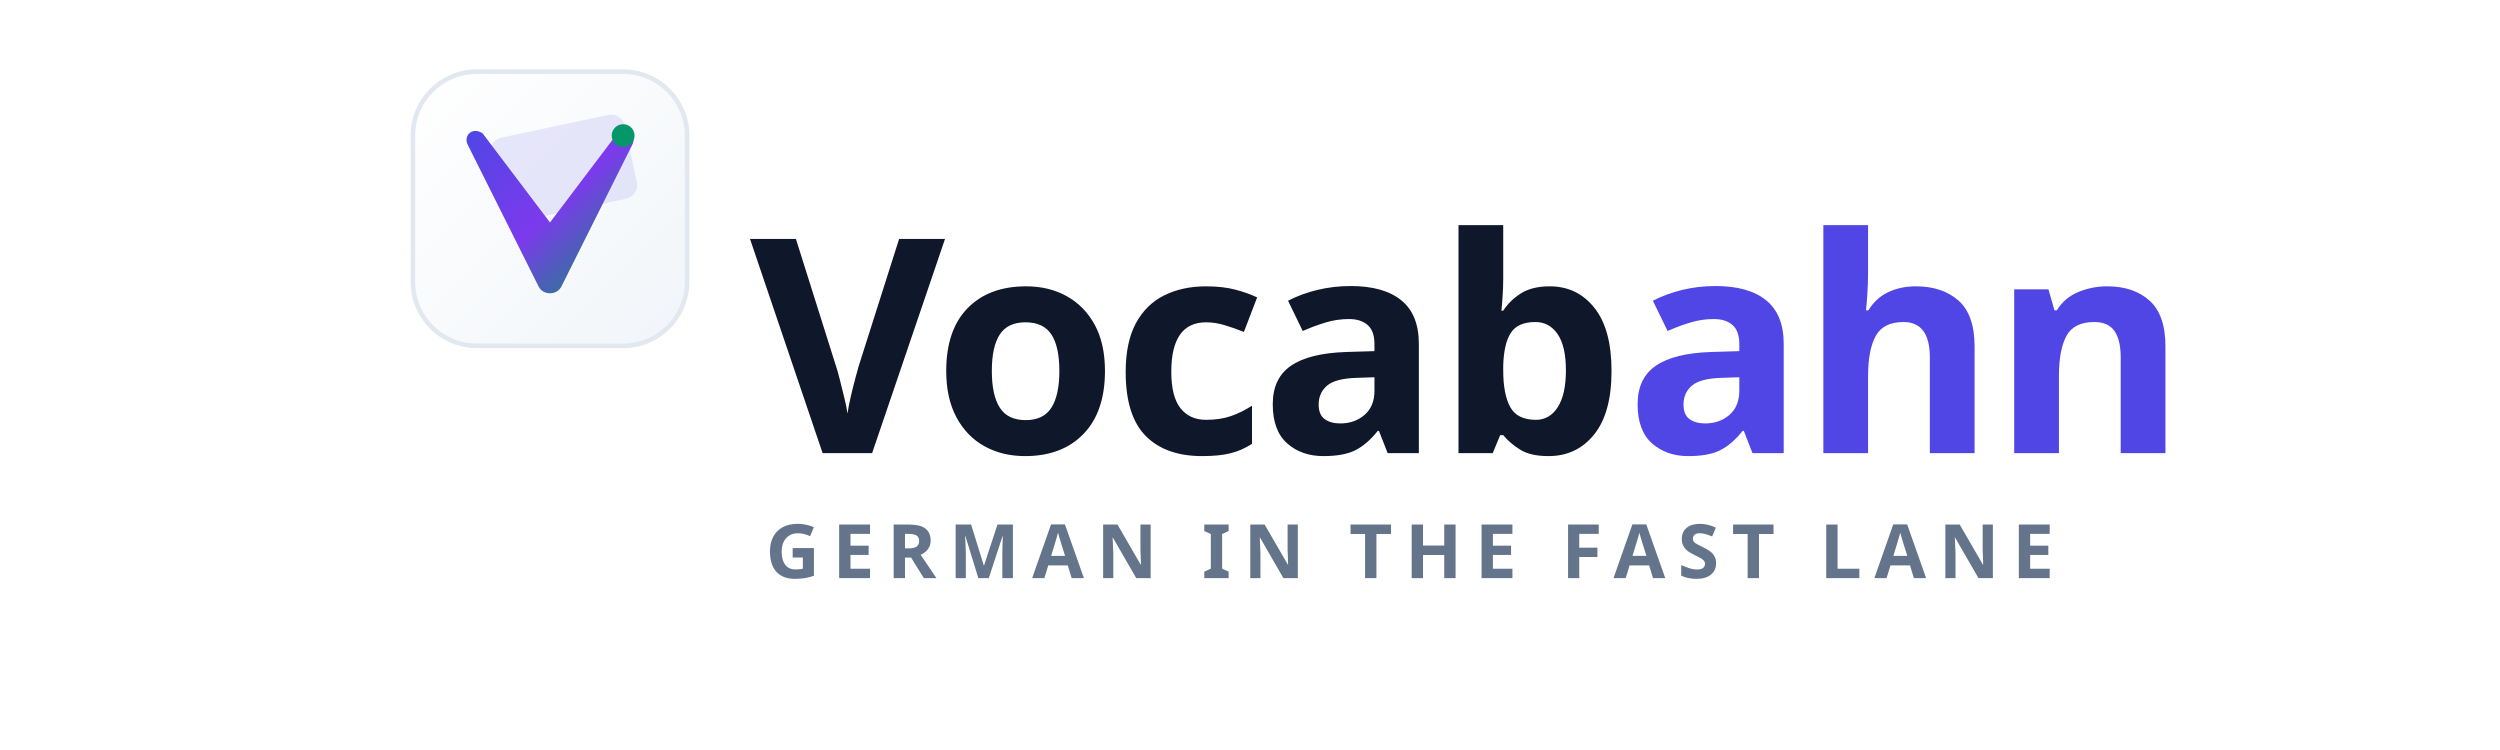
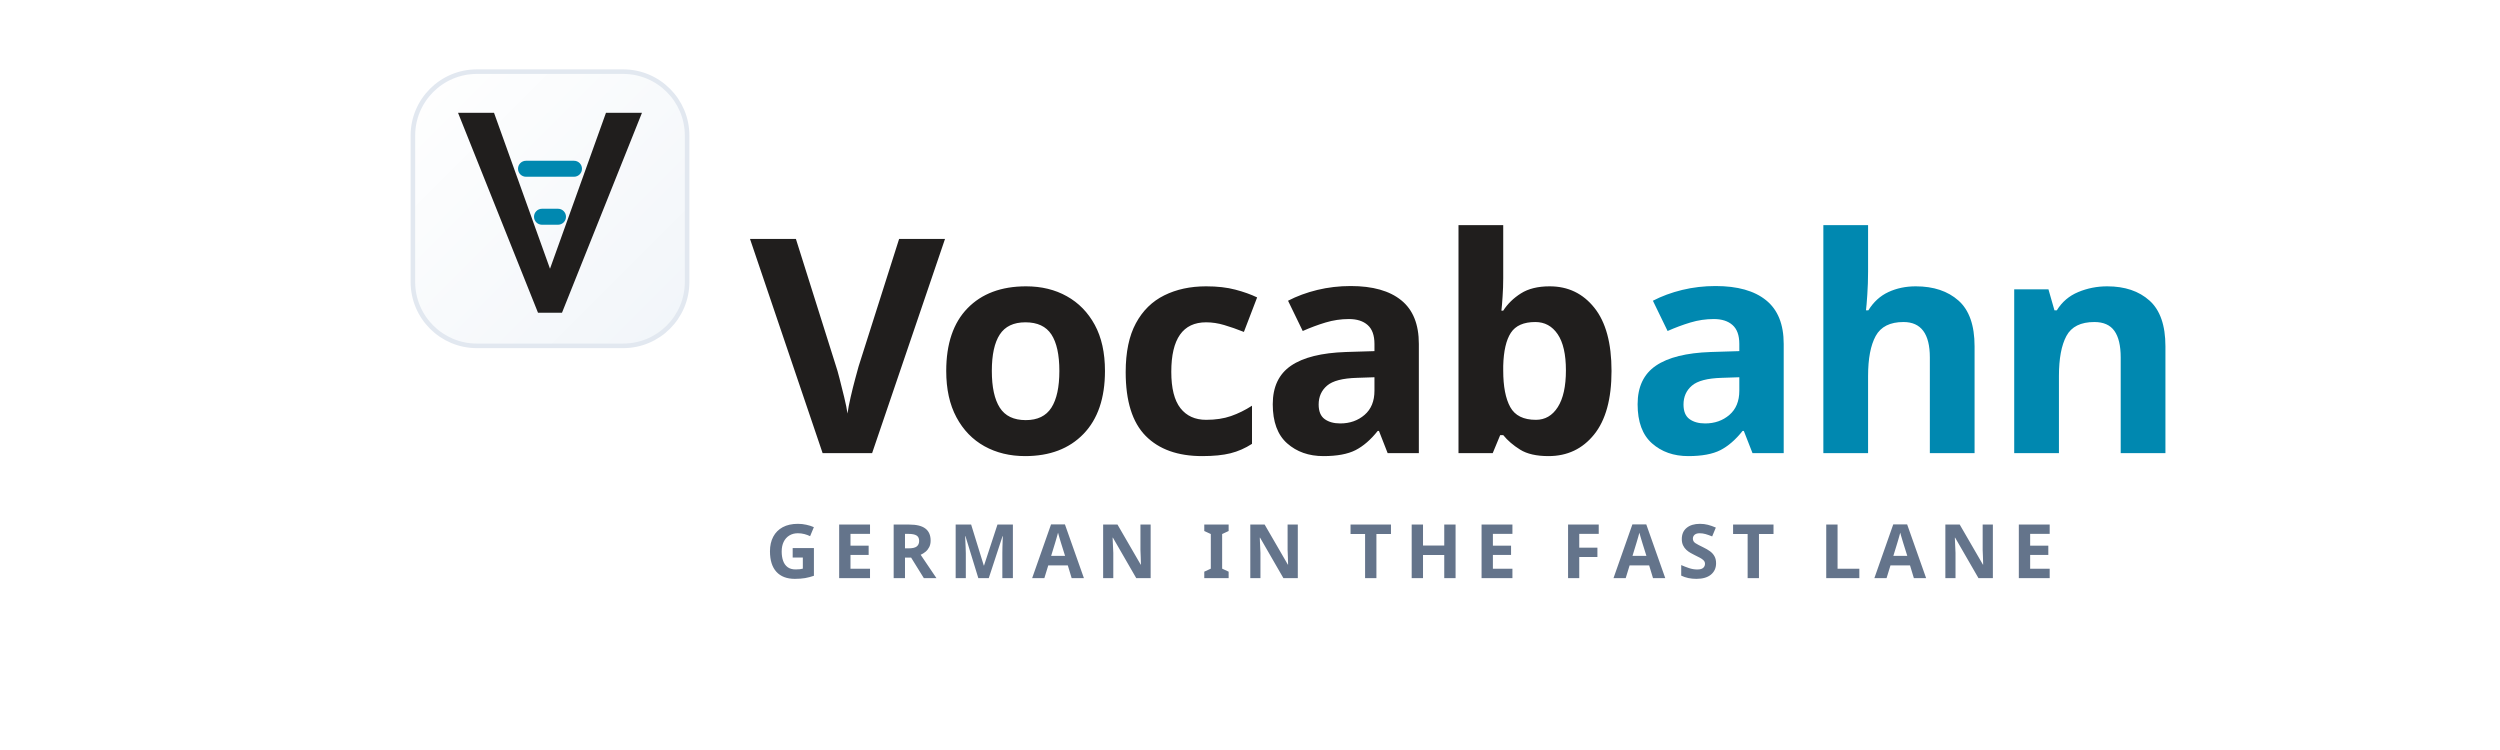
<svg xmlns="http://www.w3.org/2000/svg" viewBox="0 0 800 240" fill="none">
  <g transform="translate(20, 20) scale(0.39)">
    <svg viewBox="0 0 512 512" fill="none">
      <defs>
        <linearGradient id="bgGradL" x1="0%" y1="0%" x2="100%" y2="100%">
          <stop offset="0%" stop-color="#ffffff" />
          <stop offset="100%" stop-color="#f1f5f9" />
        </linearGradient>
-         <linearGradient id="vGradL" x1="0%" y1="0%" x2="100%" y2="100%">
-           <stop offset="0%" stop-color="#4f46e5" />
-           <stop offset="50%" stop-color="#7c3aed" />
-           <stop offset="100%" stop-color="#059669" />
-         </linearGradient>
      </defs>
      <rect x="16" y="16" width="480" height="480" rx="112" fill="url(#bgGradL)" stroke="#e2e8f0" stroke-width="8" />
-       <rect x="160" y="110" width="240" height="150" rx="24" fill="#4f46e5" opacity="0.12" transform="rotate(-12 280 185)" />
-       <path d="M 112 144 L 236 392 C 244 408 268 408 276 392 L 400 144 C 408 128 392 112 374 124 L 256 280 L 138 124 C 120 112 104 128 112 144 Z" fill="url(#vGradL)" />
-       <circle cx="384" cy="128" r="20" fill="#059669" />
+       <g transform="translate(32, 32) scale(7)">
+         <path d="M9 8 L18 8 L32 47 L46 8 L55 8 L35 58 L29 58 Z" fill="rgb(32, 30, 29)" />
+         <rect x="24" y="20" width="16" height="4" rx="2" fill="rgb(0, 136, 176)" />
+         <rect x="28" y="32" width="8" height="4" rx="2" fill="rgb(0, 136, 176)" />
+       </g>
    </svg>
  </g>
-   <text x="240" y="145" font-family="'Plus Jakarta Sans', system-ui, sans-serif" font-size="96" font-weight="900" letter-spacing="-2" fill="#0f172a">
-     Vocab<tspan fill="#4f46e5">ahn</tspan>
+   <text x="240" y="145" font-family="'Plus Jakarta Sans', system-ui, sans-serif" font-size="96" font-weight="900" letter-spacing="-2" fill="rgb(32, 30, 29)">
+     Vocab<tspan fill="rgb(0, 136, 176)">ahn</tspan>
  </text>
  <text x="245" y="185" font-family="'Plus Jakarta Sans', system-ui, sans-serif" font-size="24" font-weight="600" letter-spacing="4" fill="#64748b">
    GERMAN IN THE FAST LANE
  </text>
</svg>
